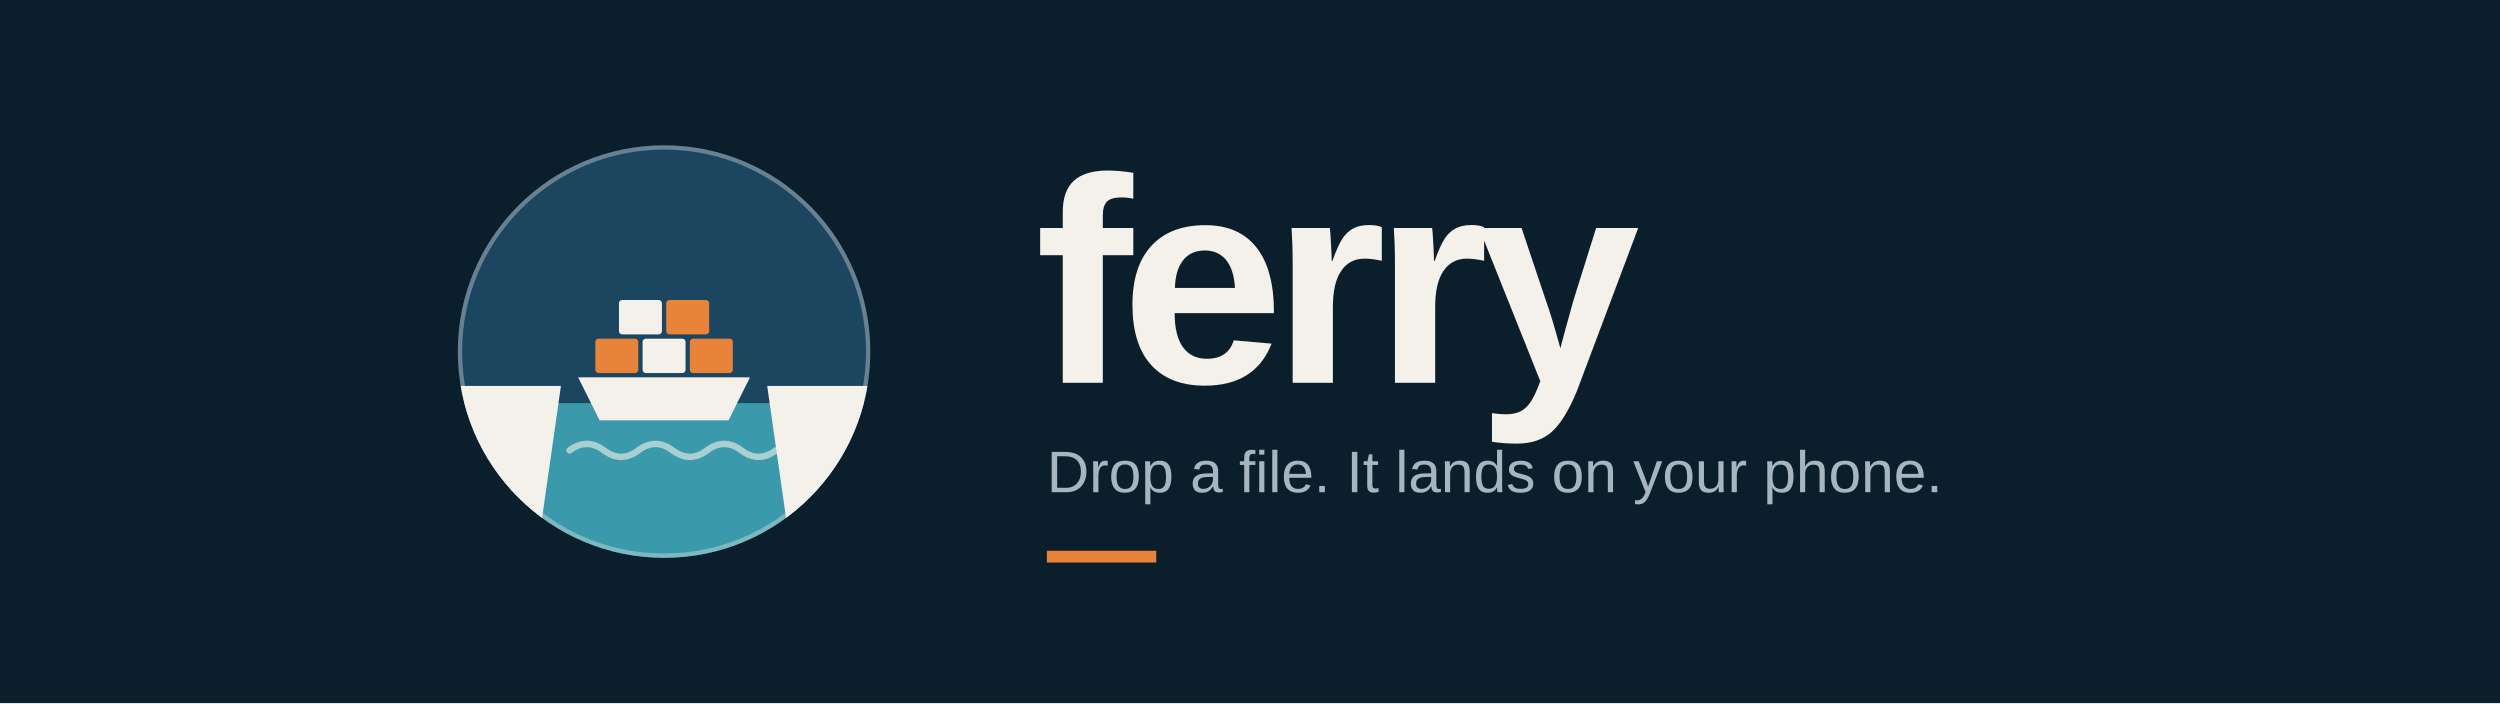
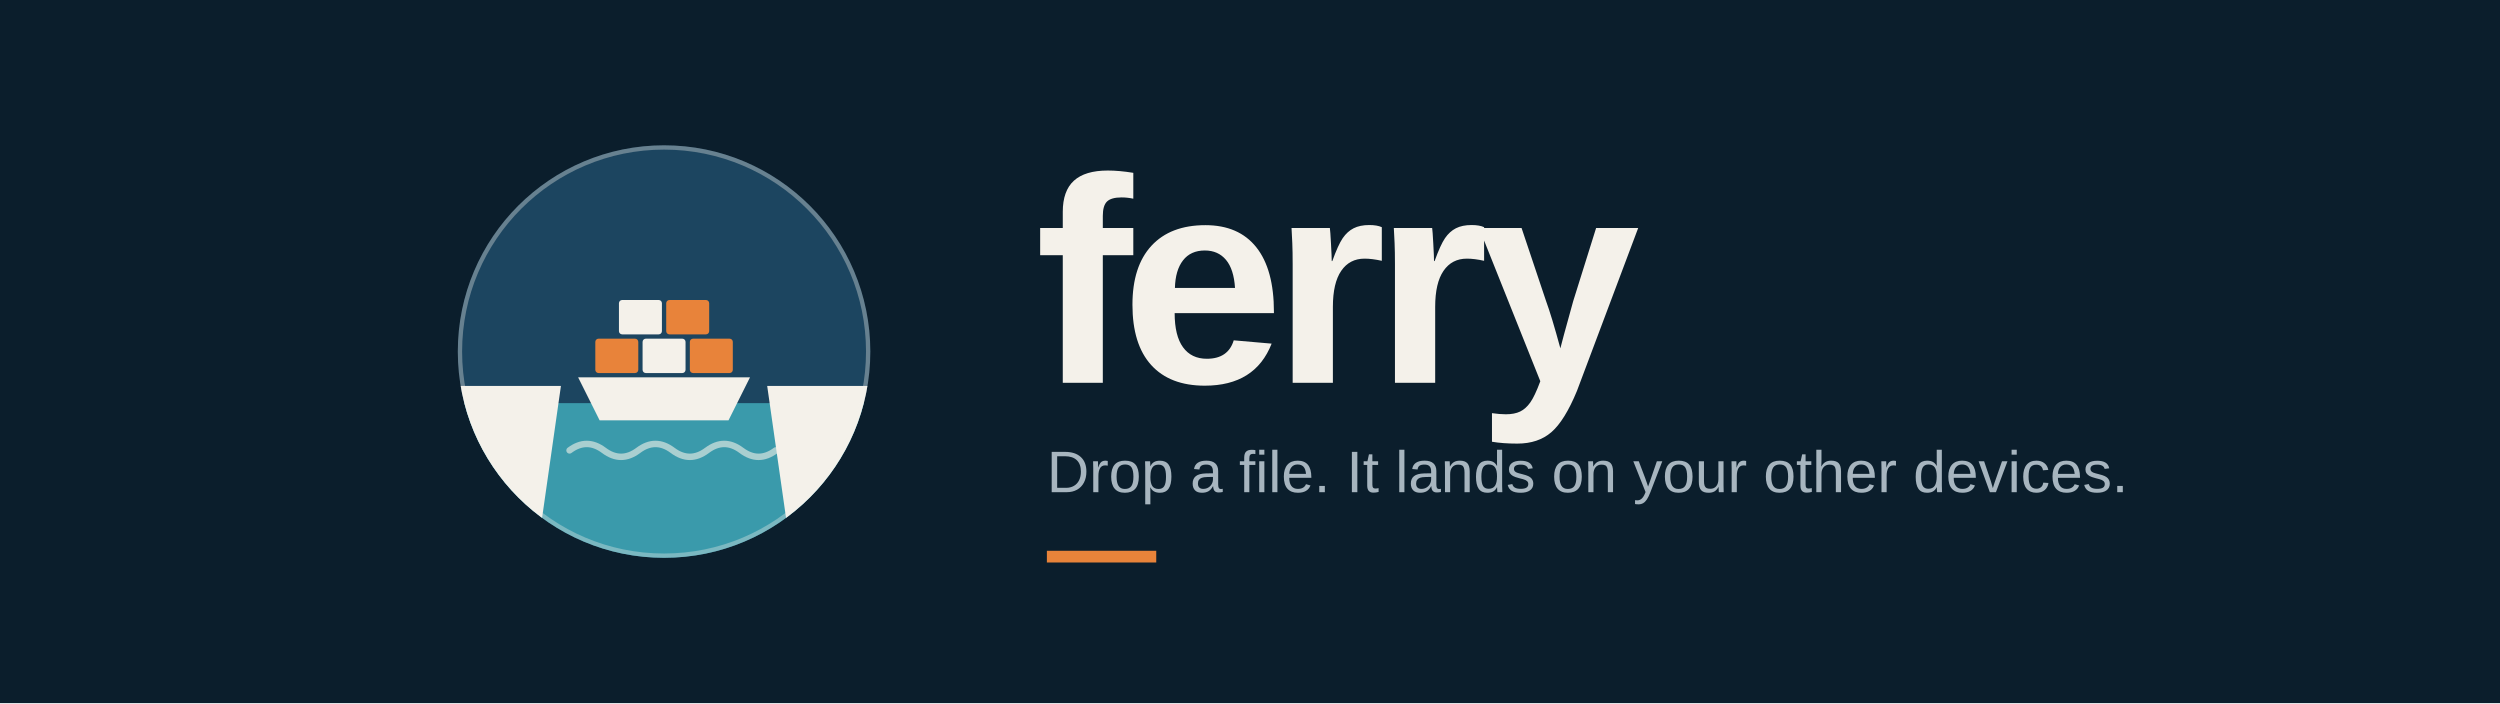
- <svg xmlns="http://www.w3.org/2000/svg" width="1280" height="360" viewBox="0 0 1280 360" role="img" aria-label="ferry: drop a file, it lands on your phone">
+ <svg xmlns="http://www.w3.org/2000/svg" width="1280" height="360" viewBox="0 0 1280 360" role="img" aria-label="ferry: drop a file, it lands on your other devices">
  <rect width="1280" height="360" fill="#0B1E2C" />
  <g transform="translate(230 70) scale(1.1)">
    <defs>
      <clipPath id="c">
        <circle cx="100" cy="100" r="96" />
      </clipPath>
    </defs>
    <g clip-path="url(#c)">
      <rect width="200" height="200" fill="#1C4560" />
      <rect y="124" width="200" height="76" fill="#3A9AAB" />
      <path d="M0 116 L52 116 L40 200 L0 200 Z" fill="#F4F1EA" />
      <path d="M200 116 L148 116 L160 200 L200 200 Z" fill="#F4F1EA" />
      <path d="M56 146 q8 -6 16 0 t16 0 t16 0 t16 0 t16 0 t16 0" fill="none" stroke="#F4F1EA" stroke-width="3" stroke-linecap="round" opacity="0.6" />
      <path d="M60 112 L140 112 L130 132 L70 132 Z" fill="#F4F1EA" />
      <rect x="68" y="94" width="20" height="16" rx="1.5" fill="#E8833A" />
      <rect x="90" y="94" width="20" height="16" rx="1.5" fill="#F4F1EA" />
      <rect x="112" y="94" width="20" height="16" rx="1.5" fill="#E8833A" />
      <rect x="79" y="76" width="20" height="16" rx="1.5" fill="#F4F1EA" />
      <rect x="101" y="76" width="20" height="16" rx="1.5" fill="#E8833A" />
    </g>
    <circle cx="100" cy="100" r="95" fill="none" stroke="#F4F1EA" stroke-width="2" opacity="0.35" />
  </g>
  <text x="530" y="196" fill="#F4F1EA" font-family="'Space Grotesk', 'Helvetica Neue', Arial, sans-serif" font-weight="700" font-size="150" letter-spacing="-6">ferry</text>
-   <text x="536" y="252" fill="#A7B5BF" font-family="'Geist', 'Helvetica Neue', Arial, sans-serif" font-size="30">Drop a file. It lands on your phone.</text>
+   <text x="536" y="252" fill="#A7B5BF" font-family="'Geist', 'Helvetica Neue', Arial, sans-serif" font-size="30">Drop a file. It lands on your other devices.</text>
  <rect x="536" y="282" width="56" height="6" fill="#E8833A" />
</svg>
